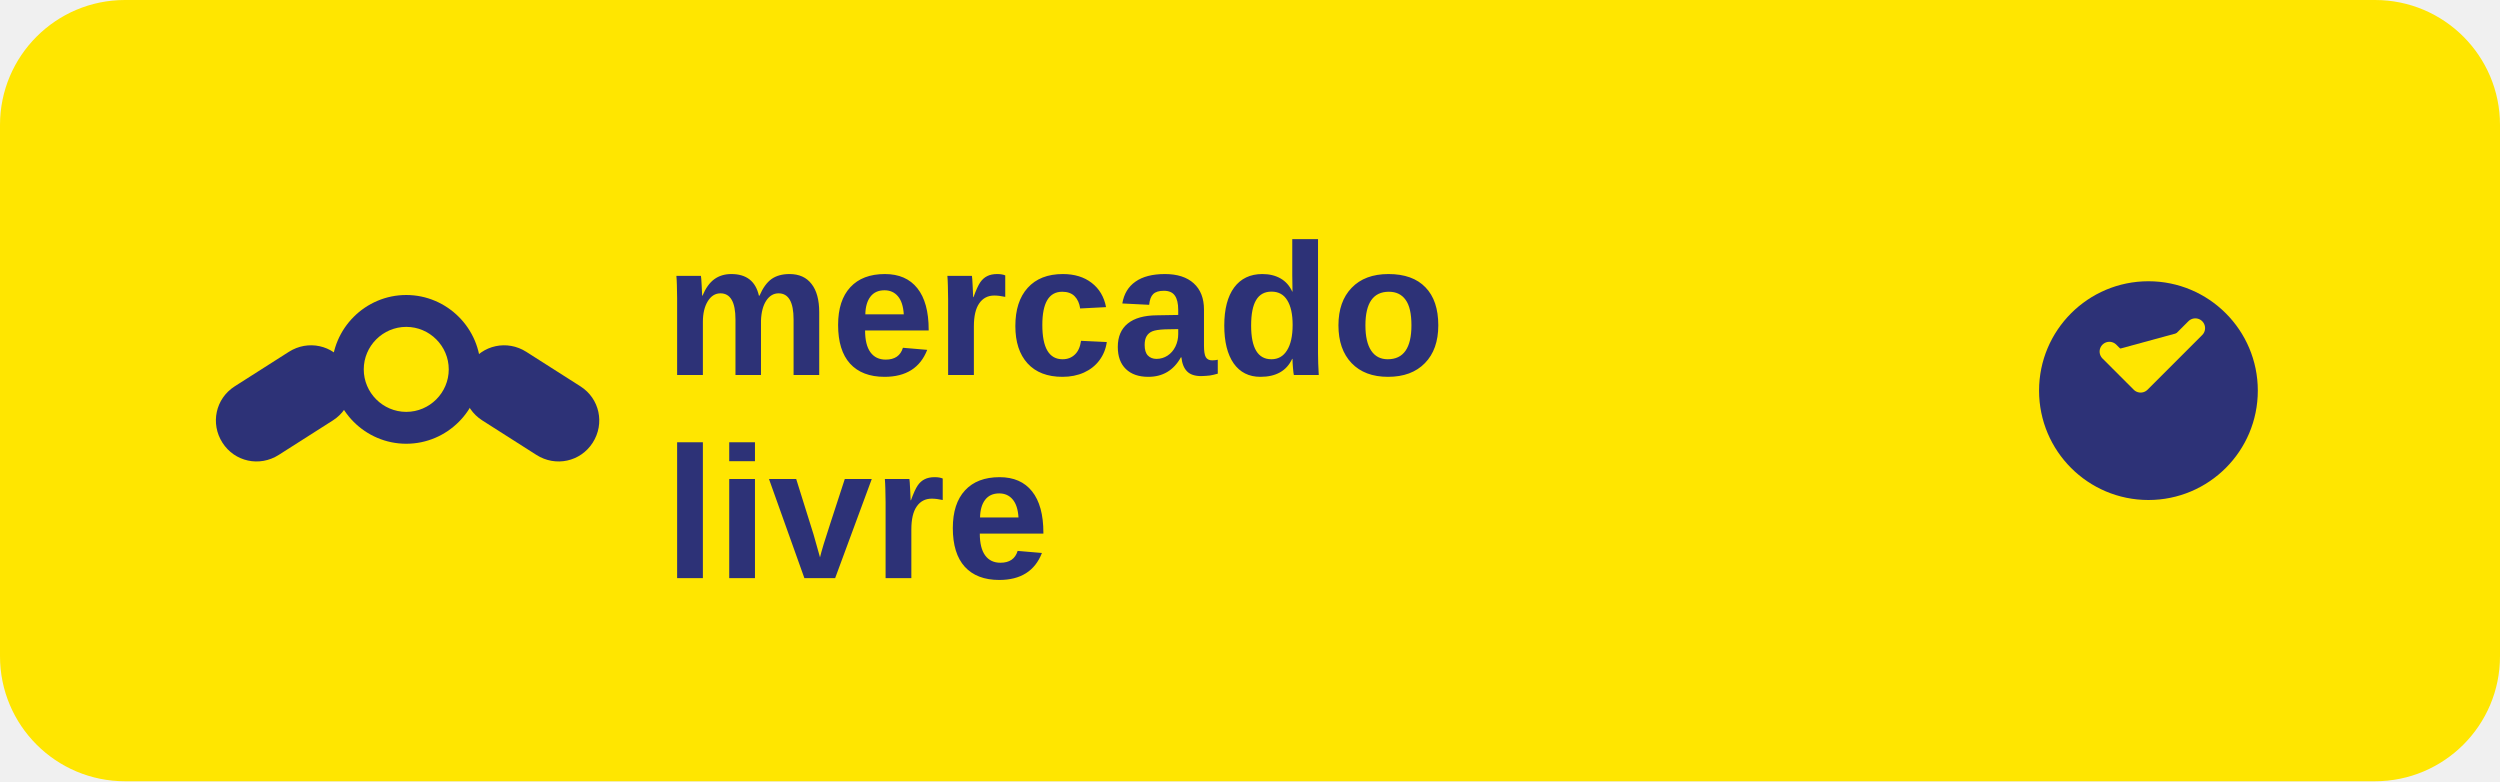
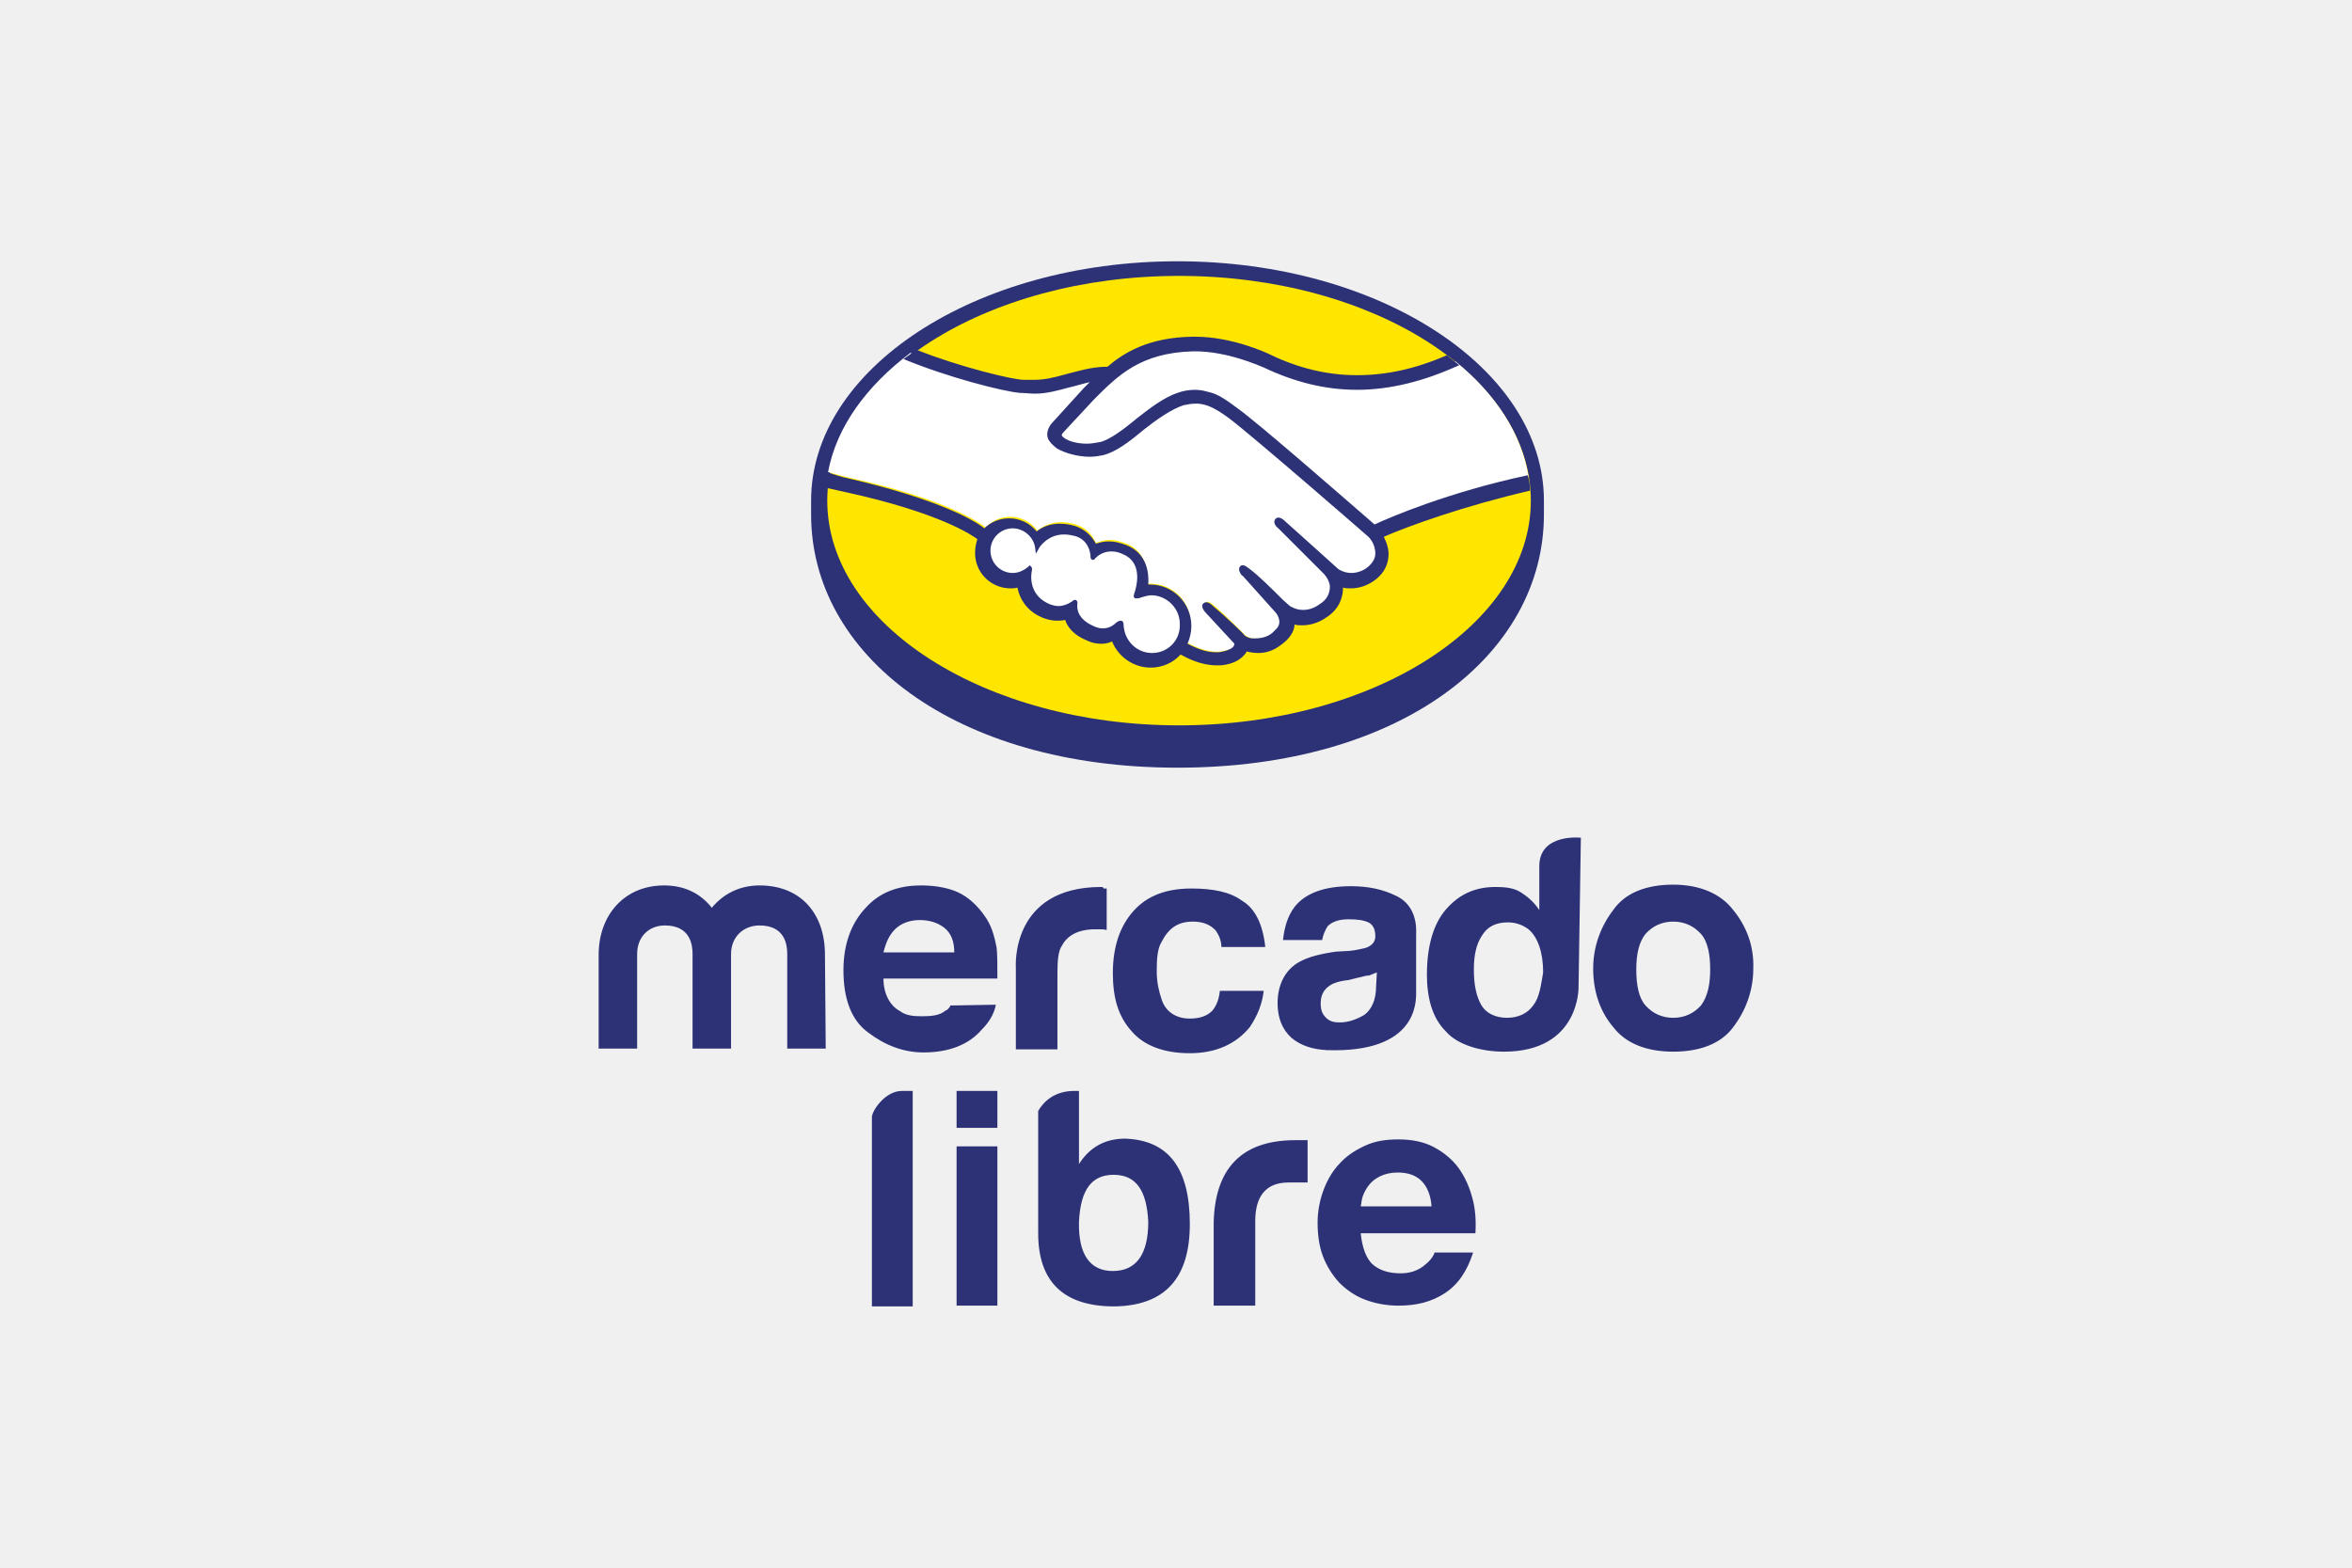
- <svg xmlns="http://www.w3.org/2000/svg" viewBox="0 0 320 100" width="100%" height="100%">
-   <rect width="320" height="100" rx="16" fill="#FFE600" />
-   <g transform="translate(18, 16) scale(0.68)">
-     <path fill="#2D3277" d="M38.5 45c-2.3-3.6-7-4.6-10.6-2.3l-10.2 6.5c-3.6 2.3-4.6 7-2.3 10.6 2.3 3.6 7 4.6 10.6 2.3l10.2-6.5c3.6-2.3 4.6-7 2.3-10.6z" />
-     <path fill="#2D3277" d="M62 45c2.3-3.6 7-4.6 10.6-2.3l10.2 6.5c3.6 2.3 4.6 7 2.3 10.6-2.3 3.6-7 4.6-10.6 2.3L64.3 55.6C60.7 53.3 59.7 48.6 62 45z" />
-     <path fill="#2D3277" d="M50 32c-7.7 0-14 6.3-14 14s6.3 14 14 14 14-6.3 14-14-6.3-14-14-14zm0 22c-4.4 0-8-3.6-8-8s3.6-8 8-8 8 3.6 8 8-3.6 8-8 8z" />
+ <svg xmlns="http://www.w3.org/2000/svg" height="800" width="1200" viewBox="-22.501 -33.95 195.01 203.7">
+   <path d="M39.4 107.8h1.4v28h-5.3v-24.6c0-.8 1.7-3.4 3.9-3.4zm29 6.2c-2.6 0-4.6 1.1-6 3.3v-9.5h-.6c-2.6 0-4 1.4-4.7 2.6v-.2 16.1c0 6.3 3.3 9.5 9.9 9.5 6.6-.1 9.8-3.7 9.8-10.7 0-7.3-2.8-10.9-8.4-11.1zm-1.6 17.2c-3 0-4.5-2.2-4.4-6.4.2-4.1 1.6-6.1 4.5-6.1s4.3 2 4.5 6.1c0 4.3-1.6 6.4-4.6 6.4zm13.1-6.4c.2-6.8 3.5-10.6 10.6-10.6h1.6v5.5h-2.5c-3 0-4.3 1.9-4.3 5v11h-5.4zm20.6 5.5c.9.8 2.1 1.2 3.7 1.2 1.1 0 2.1-.3 2.9-.9.8-.6 1.3-1.2 1.5-1.8h5c-.8 2.5-2 4.2-3.7 5.3-1.7 1.1-3.6 1.6-6 1.6-1.6 0-3.1-.3-4.4-.8-1.3-.5-2.4-1.3-3.3-2.2-.9-1-1.6-2.1-2.1-3.4-.5-1.3-.7-2.8-.7-4.4 0-1.5.3-3 .8-4.3.5-1.3 1.2-2.5 2.1-3.4.9-1 2-1.7 3.3-2.3 1.3-.6 2.7-.8 4.3-.8 1.7 0 3.3.3 4.6 1 1.3.7 2.4 1.6 3.2 2.7.8 1.1 1.4 2.4 1.8 3.9.4 1.4.5 3 .4 4.6H99c.2 1.9.7 3.2 1.5 4zm6.4-10.8c-.7-.7-1.7-1.1-3.1-1.1-.9 0-1.7.2-2.3.5-.6.3-1.1.7-1.4 1.1-.4.5-.6.9-.8 1.4-.2.5-.2 1-.3 1.4h9.2c-.1-1.5-.6-2.6-1.3-3.3zm-60.4-11.7h5.3v4.8h-5.3zm0 7.2h5.3v20.7h-5.3zm96.7-18.3c-.9 1-2.1 1.6-3.6 1.6s-2.7-.6-3.6-1.6c-.9-1-1.2-2.7-1.2-4.7 0-2.1.4-3.6 1.2-4.6.9-1 2.1-1.6 3.6-1.6s2.7.6 3.6 1.6c.9 1 1.2 2.7 1.2 4.6 0 1.9-.3 3.5-1.2 4.7zm4.2-12.4c-1.6-2.1-4.3-3.3-7.8-3.3-3.4 0-6.2 1-7.8 3.3-1.6 2.1-2.6 4.7-2.6 7.6 0 3 .9 5.6 2.6 7.6 1.6 2.1 4.3 3.2 7.8 3.2 3.4 0 6.2-1 7.8-3.2 1.6-2.1 2.6-4.7 2.6-7.6.1-2.8-.8-5.4-2.6-7.6m-26 12.4c-.7 1-1.9 1.6-3.4 1.6s-2.7-.6-3.3-1.6c-.7-1.2-1-2.7-1-4.7 0-1.8.3-3.2 1-4.3.7-1.2 1.8-1.8 3.4-1.8 1 0 1.9.3 2.7.9 1.2 1 1.9 3 1.9 5.6-.3 1.8-.5 3.3-1.3 4.3zm6.2-21.8s-5.4-.6-5.4 3.7v5.7c-.6-.9-1.3-1.6-2.4-2.3-.9-.6-2.1-.7-3.3-.7-2.7 0-4.8 1-6.5 3-1.6 1.9-2.4 4.8-2.4 8.4 0 3 .7 5.6 2.4 7.3 1.6 1.9 4.8 2.7 7.6 2.7 9.9 0 9.7-8.4 9.7-8.4l.3-19.4M101 94.2c0 1.8-.6 3-1.5 3.7-1 .6-2.1 1-3.2 1-.7 0-1.3-.1-1.8-.6s-.7-1-.7-1.9c0-1 .4-1.8 1.2-2.3.4-.3 1.3-.6 2.4-.7l1.2-.3c.6-.1 1-.3 1.5-.3.3-.1.7-.3 1-.4zm2.7-11.7c-1.8-.9-3.7-1.3-6-1.3-3.4 0-5.9.9-7.3 2.7-.9 1.2-1.3 2.6-1.5 4.3H94c.1-.7.4-1.3.7-1.8.6-.6 1.5-.9 2.7-.9 1.2 0 1.9.1 2.6.4.6.3.9.9.9 1.8 0 .7-.4 1.2-1.2 1.5-.4.1-1.2.3-2.1.4l-1.8.1c-2.1.3-3.6.7-4.7 1.3-1.9 1-2.9 3-2.9 5.4 0 1.9.6 3.4 1.8 4.5 1.2 1 2.7 1.5 4.6 1.6 11.7.4 11.6-6.2 11.6-7.5v-7.6c.1-2.2-.7-4-2.5-4.9m-26.5 3.3c1.3 0 2.3.4 3 1.2.4.6.7 1.3.7 2.1h5.7c-.3-2.9-1.3-5-3-6-1.6-1.2-3.9-1.6-6.6-1.6-3.2 0-5.7.9-7.5 2.9-1.8 2-2.7 4.7-2.7 8.1 0 3.2.7 5.6 2.4 7.5 1.6 1.9 4.2 2.9 7.6 2.9 3.4 0 6-1.2 7.8-3.4 1-1.5 1.6-3 1.8-4.7h-5.7c-.1 1-.4 1.9-1 2.6-.6.6-1.5 1-2.9 1-1.8 0-3.2-.9-3.7-2.6-.3-.9-.6-2.1-.6-3.6s.1-2.9.6-3.7c.9-1.8 2.1-2.7 4.1-2.7m-11.9-4.5c-11.9 0-11.1 10.5-11.1 10.5v10.6h5.4v-9.9c0-1.6.1-2.9.6-3.6.7-1.3 2.1-2.1 4.3-2.1h.6c.3 0 .6 0 .9.1v-5.4h-.4c-.1-.2-.1-.2-.3-.2m-26.8 5.5c.7-.7 1.8-1.2 3.2-1.2 1.2 0 2.3.3 3.2 1 .9.7 1.3 1.8 1.3 3.2H37c.3-1.2.7-2.2 1.5-3zm7.2 9.9c-.1.3-.4.6-.7.7-.7.6-1.8.7-3 .7s-2.1-.1-2.9-.7c-1.3-.7-2.1-2.3-2.1-4.2h14.8c0-1.8 0-3.2-.1-4-.3-1.6-.7-3-1.6-4.2-.9-1.3-2.1-2.4-3.4-3-1.3-.6-3-.9-4.8-.9-3 0-5.4.9-7.2 2.9-1.8 1.9-2.9 4.6-2.9 8.1 0 3.7 1 6.5 3.2 8.1 2.1 1.6 4.5 2.6 7.2 2.6 3.3 0 5.9-1 7.6-3 1-1 1.6-2.1 1.8-3.2l-5.9.1m-16.2 5.6h-5V90c0-1.2-.3-3.7-3.6-3.7-2.1 0-3.7 1.5-3.7 3.7v12.3h-5V90c0-1.2-.3-3.7-3.6-3.7C6.5 86.3 5 87.8 5 90v12.3H0V90.1c0-5.1 3.3-9 8.5-9 2.6 0 4.7 1 6.2 2.9 1.5-1.8 3.6-2.9 6.2-2.9 5.4 0 8.5 3.7 8.5 9l.1 12.2m93.3-71.2C122.8 14 101.5 0 75.2 0S27.6 14 27.6 31.1v1.8c0 18.2 18.6 32.9 47.6 32.9 29.1 0 47.6-14.7 47.6-32.9v-1.8z" fill="#2D3277" />
+   <path d="M121.1 31.1c0 16.1-20.5 29.2-45.7 29.2-25.2 0-45.7-13.1-45.7-29.2S50.2 1.9 75.4 1.9c25.2 0 45.7 13.1 45.7 29.2z" fill="#FFE600" />
+   <g fill="#FFF">
+     <path d="M60.2 21.9s-.5.5-.2.9c.7.9 2.9 1.4 5.2.9 1.3-.3 3.1-1.7 4.7-3 1.8-1.4 3.6-2.9 5.4-3.4 1.9-.6 3.1-.3 3.9-.1.9.3 1.9.9 3.6 2.1 3.1 2.3 15.7 13.3 17.9 15.2 1.7-.8 9.5-4.1 20.1-6.5-.9-5.6-4.3-10.8-9.5-15-7.2 3-16.1 4.6-24.8.4 0 0-4.7-2.2-9.4-2.1-6.9.2-9.8 3.1-13 6.3z" />
+     <path d="M100.2 35.7c-.1-.1-14.8-12.9-18.1-15.4-1.9-1.4-3-1.8-4.1-2-.6-.1-1.4 0-2 .2-1.5.4-3.6 1.8-5.4 3.2-1.9 1.5-3.6 2.9-5.2 3.2-2.1.5-4.6-.1-5.7-.9-.5-.3-.8-.7-1-1.1-.4-1 .4-1.8.5-1.9l4-4.4 1.4-1.4c-1.3.2-2.5.5-3.7.8-1.5.4-2.9.8-4.3.8-.6 0-3.8-.5-4.4-.7-3.7-1-6.9-2-11.7-4.2-5.7 4.3-9.6 9.6-10.7 15.5.8.2 2.2.6 2.7.7 13 2.9 17 5.9 17.8 6.5.8-.9 1.9-1.4 3.2-1.4 1.4 0 2.7.7 3.5 1.8.7-.6 1.8-1.1 3.1-1.1.6 0 1.2.1 1.9.3 1.5.5 2.2 1.5 2.6 2.4.5-.2 1.1-.4 1.8-.4s1.4.2 2.2.5c2.4 1 2.8 3.4 2.6 5.2h.5c2.9 0 5.2 2.3 5.2 5.2 0 .9-.2 1.7-.6 2.4.8.4 2.7 1.4 4.5 1.2 1.4-.2 1.9-.6 2.1-.9.1-.2.3-.4.1-.6l-3.7-4.1s-.6-.6-.4-.8c.2-.2.6.1.9.3 1.9 1.6 4.1 3.9 4.1 3.9s.2.3 1 .5c.7.1 2 0 2.9-.7.2-.2.5-.4.6-.6.9-1.2-.1-2.4-.1-2.4L84 40.5s-.6-.6-.4-.8c.2-.2.6.1.9.3 1.4 1.1 3.3 3.1 5.1 4.9.4.3 2 1.3 4.1-.1 1.3-.9 1.6-1.9 1.5-2.7-.1-1-.9-1.8-.9-1.8l-5.8-5.9s-.6-.5-.4-.8c.2-.2.6.1.9.3 1.9 1.6 6.9 6.2 6.9 6.2.1 0 1.8 1.3 4-.1.8-.5 1.3-1.2 1.3-2.1.1-1.3-1-2.2-1-2.2z" />
+     <path d="M71.9 43.2c-.9 0-1.9.5-2 .5-.1 0 0-.4.1-.6.1-.2 1.3-3.8-1.6-5.1-2.2-1-3.6.1-4 .6-.1.1-.2.1-.2 0 0-.6-.3-2.4-2.3-3-2.8-.9-4.5 1.1-5 1.8-.2-1.6-1.5-2.8-3.2-2.8-1.8 0-3.2 1.4-3.2 3.2 0 1.8 1.4 3.2 3.2 3.2.9 0 1.6-.3 2.2-.9v.1c-.1.8-.4 3.7 2.6 4.8 1.2.5 2.2.1 3.1-.5.3-.2.3-.1.3.1-.1.7 0 2.3 2.3 3.2 1.7.7 2.7 0 3.3-.6.3-.3.4-.2.4.2.1 2.1 1.9 3.8 4 3.8 2.2 0 4-1.8 4-4s-1.8-4-4-4z" />
  </g>
-   <text x="85" y="48" font-family="'Proxima Nova', Arial, sans-serif" font-weight="900" font-size="24" fill="#2D3277">mercado</text>
-   <text x="85" y="74" font-family="'Proxima Nova', Arial, sans-serif" font-weight="900" font-size="24" fill="#2D3277">livre</text>
-   <circle cx="275" cy="50" r="14" fill="#2D3277" />
-   <path fill="#FFE600" d="M270 45l4 4 7-7" stroke="#FFE600" stroke-width="2.5" stroke-linecap="round" stroke-linejoin="round" />
+   <path d="M100.8 34.2c-4.5-3.9-14.9-13-17.8-15.1-1.6-1.2-2.7-1.9-3.7-2.1-.4-.1-1-.3-1.8-.3-.7 0-1.5.1-2.3.4-1.8.6-3.6 2-5.4 3.4l-.1.1c-1.6 1.3-3.3 2.6-4.6 2.9-.6.1-1.1.2-1.7.2-1.4 0-2.7-.4-3.2-1-.1-.1 0-.3.2-.5l4-4.3c3.1-3.1 6-6 12.8-6.2h.3c4.2 0 8.4 1.9 8.9 2.1 4 1.9 8 2.9 12.1 2.9 4.3 0 8.7-1.1 13.3-3.2-.5-.4-1.1-.9-1.6-1.3-4.1 1.8-7.9 2.6-11.7 2.6-3.8 0-7.6-.9-11.3-2.7-.2-.1-4.8-2.3-9.7-2.3h-.4c-5.7.1-8.9 2.1-11 3.9-2.1 0-3.9.6-5.5 1-1.4.4-2.7.7-3.9.7h-1.5c-1.4 0-8.4-1.7-13.9-3.9-.6.4-1.1.8-1.7 1.2 5.8 2.4 12.9 4.2 15.1 4.4.6 0 1.3.1 2 .1 1.5 0 2.9-.4 4.4-.8.9-.2 1.8-.5 2.7-.7l-.8.8-4 4.4c-.3.3-1 1.2-.6 2.2.2.4.6.8 1.1 1.2 1 .6 2.7 1.1 4.3 1.1.6 0 1.2-.1 1.7-.2 1.7-.4 3.5-1.8 5.3-3.3 1.5-1.2 3.6-2.7 5.2-3.2.5-.1 1-.2 1.5-.2h.4c1.1.1 2.1.5 4 1.9 3.3 2.5 18 15.3 18.1 15.4 0 0 .9.8.9 2.2 0 .7-.5 1.4-1.2 1.9-.6.4-1.3.6-1.9.6-1 0-1.7-.5-1.7-.5s-5.1-4.6-6.9-6.2c-.3-.3-.6-.5-.9-.5-.2 0-.3.1-.4.2-.3.4 0 .9.4 1.2l5.9 5.9s.7.7.8 1.6c0 1-.4 1.8-1.4 2.4-.7.5-1.4.7-2.1.7-.9 0-1.5-.4-1.7-.5l-.9-.8c-1.5-1.5-3.1-3.1-4.3-4-.3-.2-.6-.5-.9-.5-.1 0-.3 0-.4.2-.1.1-.2.4.1.9.1.2.3.3.3.3l4.3 4.8s.9 1.1.1 2l-.2.2-.4.4c-.7.6-1.7.7-2.1.7h-.6c-.4-.1-.7-.2-.9-.4-.2-.3-2.4-2.4-4.2-3.9-.2-.2-.5-.4-.8-.4-.1 0-.3.1-.4.2-.3.4.2 1 .4 1.2l3.7 4s0 .1-.1.3c-.1.2-.6.6-1.9.8h-.5c-1.4 0-2.8-.7-3.6-1.1.3-.7.5-1.5.5-2.3 0-3-2.4-5.4-5.4-5.4h-.2c.1-1.4-.1-4-2.8-5.1-.8-.3-1.5-.5-2.3-.5-.6 0-1.1.1-1.7.3-.6-1.1-1.5-1.9-2.7-2.3-.7-.2-1.3-.3-2-.3-1.1 0-2.1.3-3 1a4.6 4.6 0 00-3.6-1.7c-1.2 0-2.4.5-3.2 1.3-1.1-.9-5.6-3.7-17.7-6.5-.6-.1-1.9-.5-2.7-.8-.1.6-.2 1.3-.3 2 0 0 2.2.5 2.7.6 12.3 2.7 16.4 5.6 17.1 6.1-.2.6-.3 1.2-.3 1.8 0 2.6 2.1 4.6 4.6 4.6.3 0 .6 0 .9-.1.4 1.9 1.6 3.3 3.5 4 .6.2 1.1.3 1.6.3.3 0 .7 0 1.1-.1.3.9 1.1 2 2.9 2.7.6.3 1.2.4 1.8.4.5 0 1-.1 1.4-.3.8 2 2.8 3.4 5 3.4 1.5 0 2.9-.6 3.9-1.7.9.5 2.7 1.4 4.6 1.4h.7c1.9-.2 2.7-1 3.1-1.5.1-.1.1-.2.2-.3.4.1.9.2 1.5.2 1 0 2-.3 3-1.1 1-.7 1.7-1.7 1.7-2.6.3.1.7.1 1 .1 1 0 2.1-.3 3.1-1 1.9-1.2 2.2-2.9 2.2-3.9.3.1.7.1 1 .1 1 0 2-.3 2.9-.9 1.2-.8 1.9-1.9 2-3.2.1-.9-.2-1.8-.6-2.6 3.2-1.4 10.4-4 19-6 0-.7-.1-1.3-.3-2-10.3 2.2-18 5.5-19.9 6.4zM71.9 50.9c-2 0-3.6-1.6-3.7-3.6 0-.2 0-.6-.4-.6-.2 0-.3.1-.5.2-.4.4-1 .8-1.8.8-.4 0-.8-.1-1.2-.3-2.1-.9-2.2-2.3-2.1-2.9 0-.2 0-.3-.1-.4L62 44h-.1c-.1 0-.2 0-.4.2-.6.4-1.2.6-1.8.6-.3 0-.7-.1-1-.2-2.8-1.1-2.6-3.7-2.4-4.5 0-.2 0-.3-.1-.4l-.2-.2-.2.2c-.6.5-1.3.8-2 .8-1.6 0-2.9-1.3-2.9-2.9 0-1.6 1.3-2.9 2.9-2.9 1.4 0 2.7 1.1 2.9 2.5l.1.8.4-.7c0-.1 1.2-1.9 3.4-1.8.4 0 .8.1 1.3.2 1.7.5 2 2.1 2 2.7 0 .4.3.4.3.4.1 0 .3-.1.3-.2.3-.3 1-.9 2.1-.9.5 0 1 .1 1.6.4 2.7 1.2 1.5 4.6 1.5 4.7-.2.6-.3.8 0 1h.2c.1 0 .3 0 .5-.1.4-.1.9-.3 1.4-.3 2 0 3.7 1.7 3.7 3.7.1 2.2-1.6 3.8-3.6 3.8z" fill="#2D3277" />
</svg>
